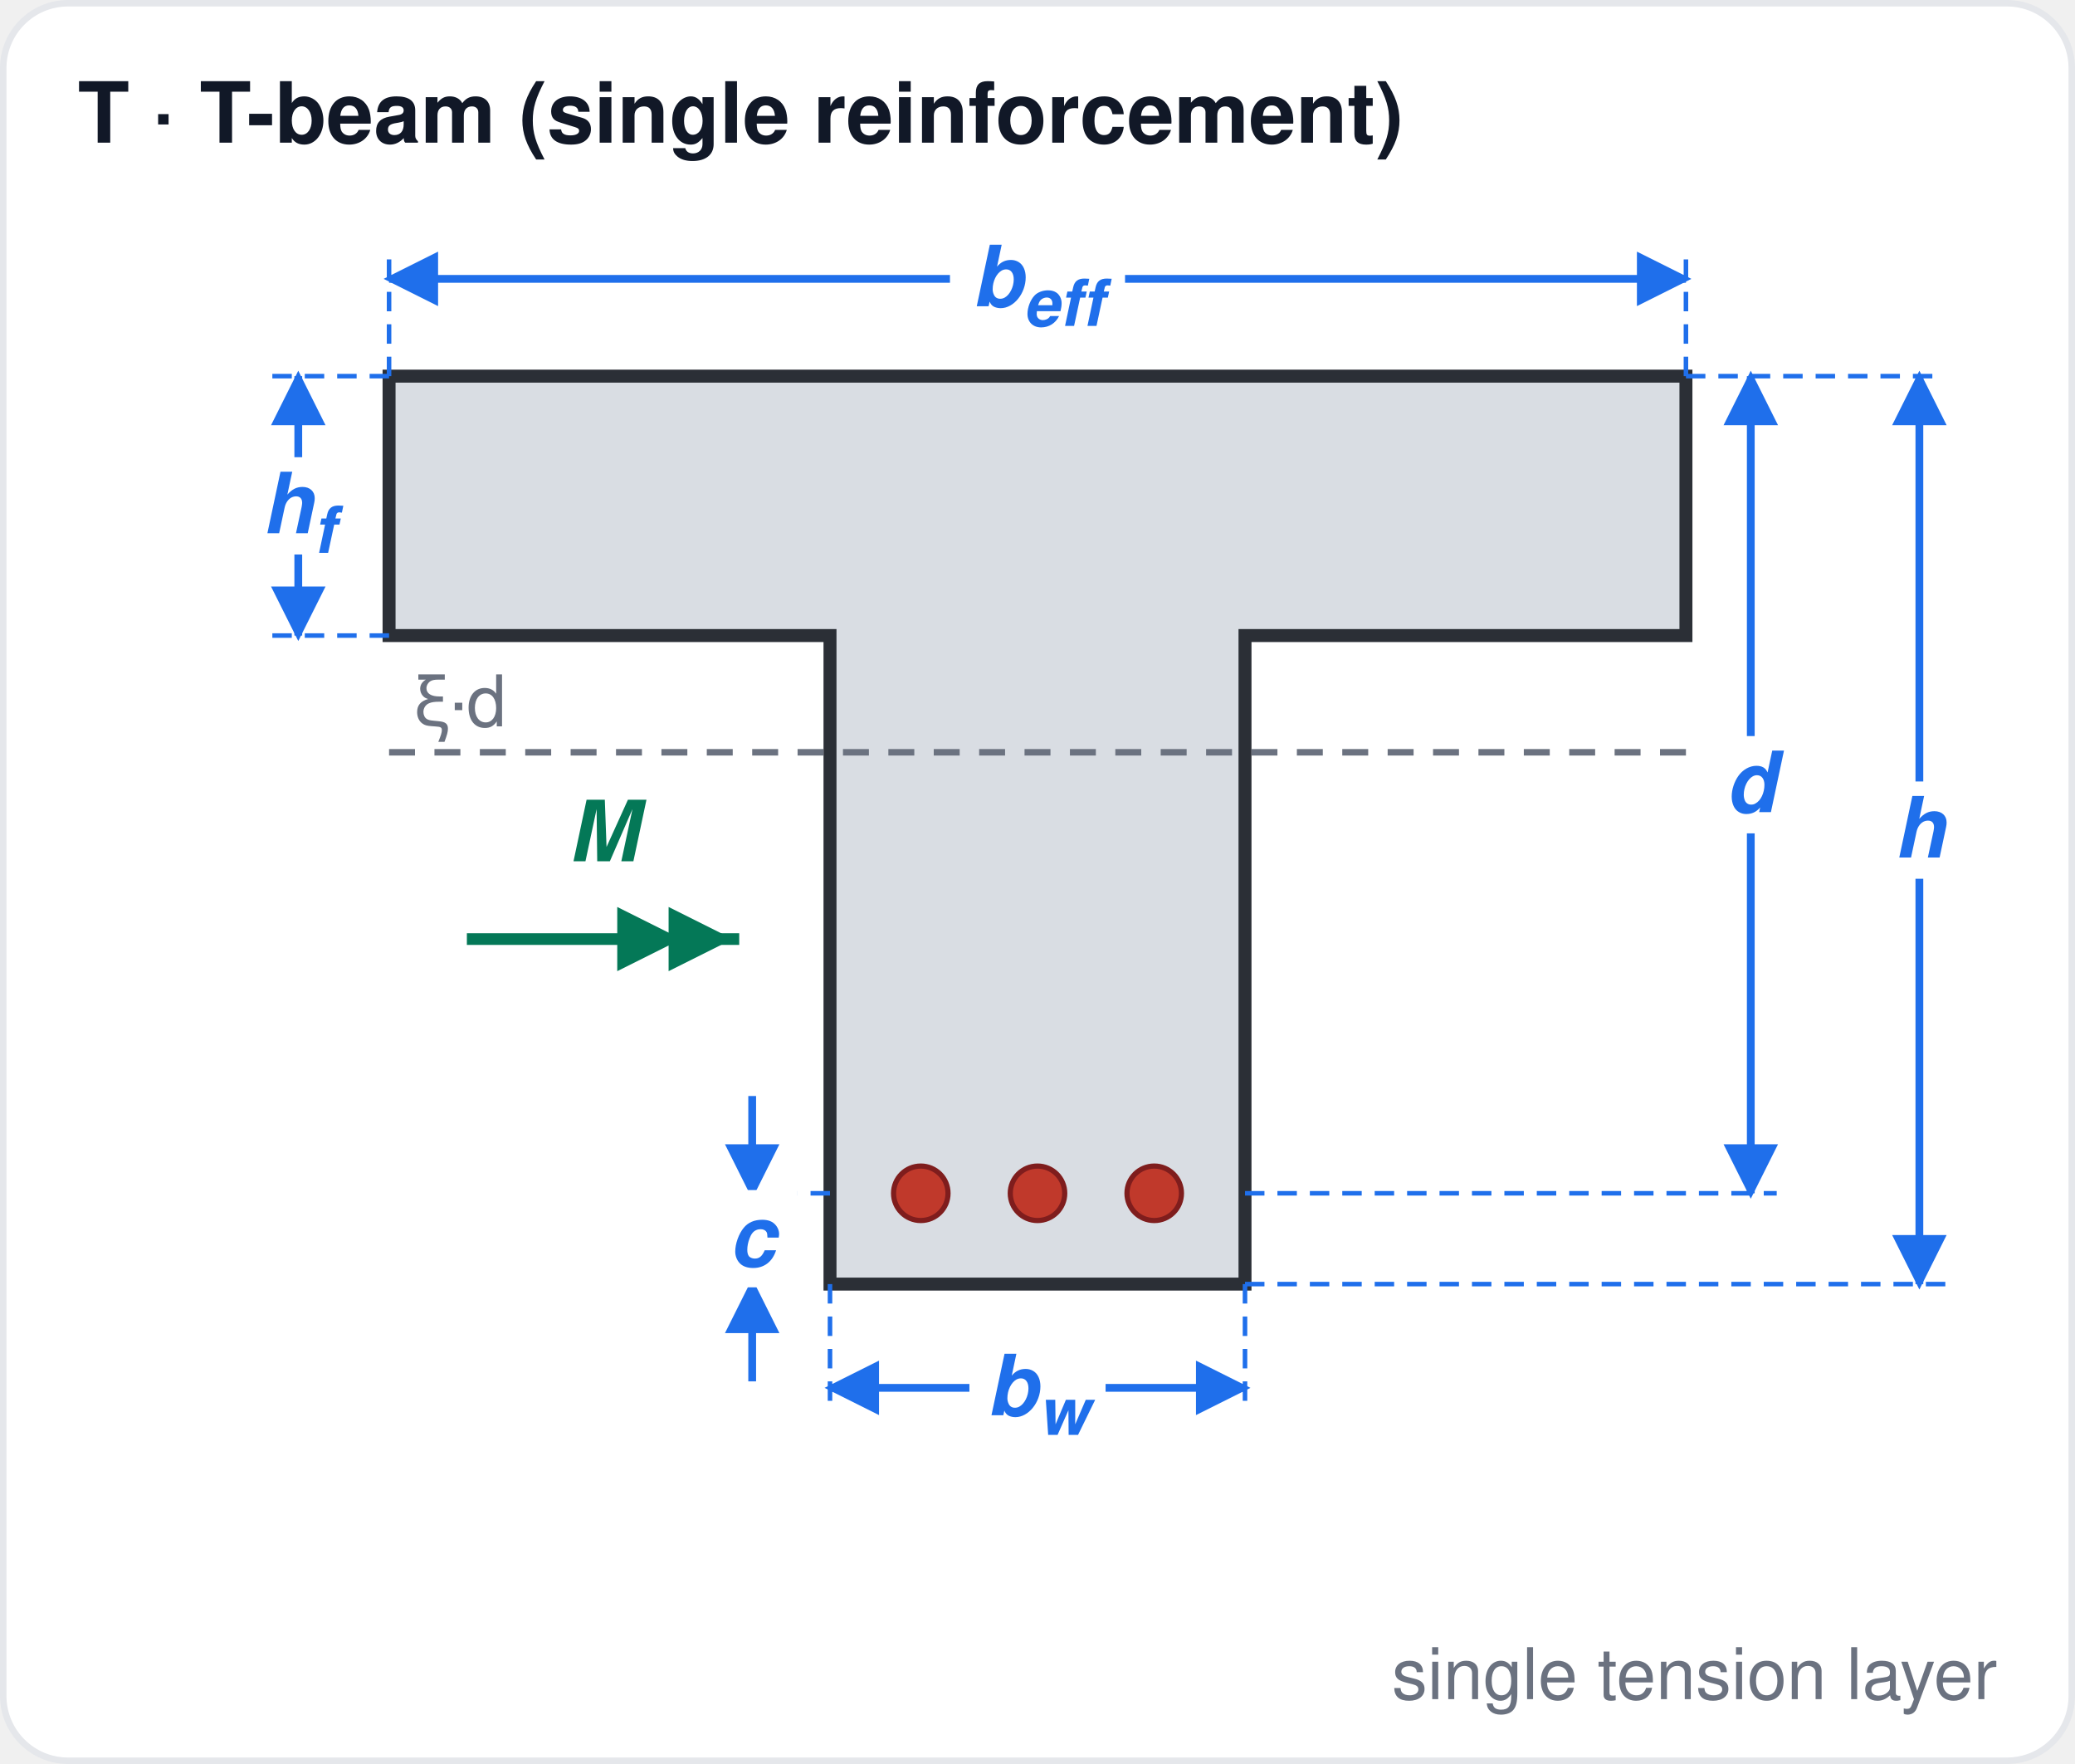
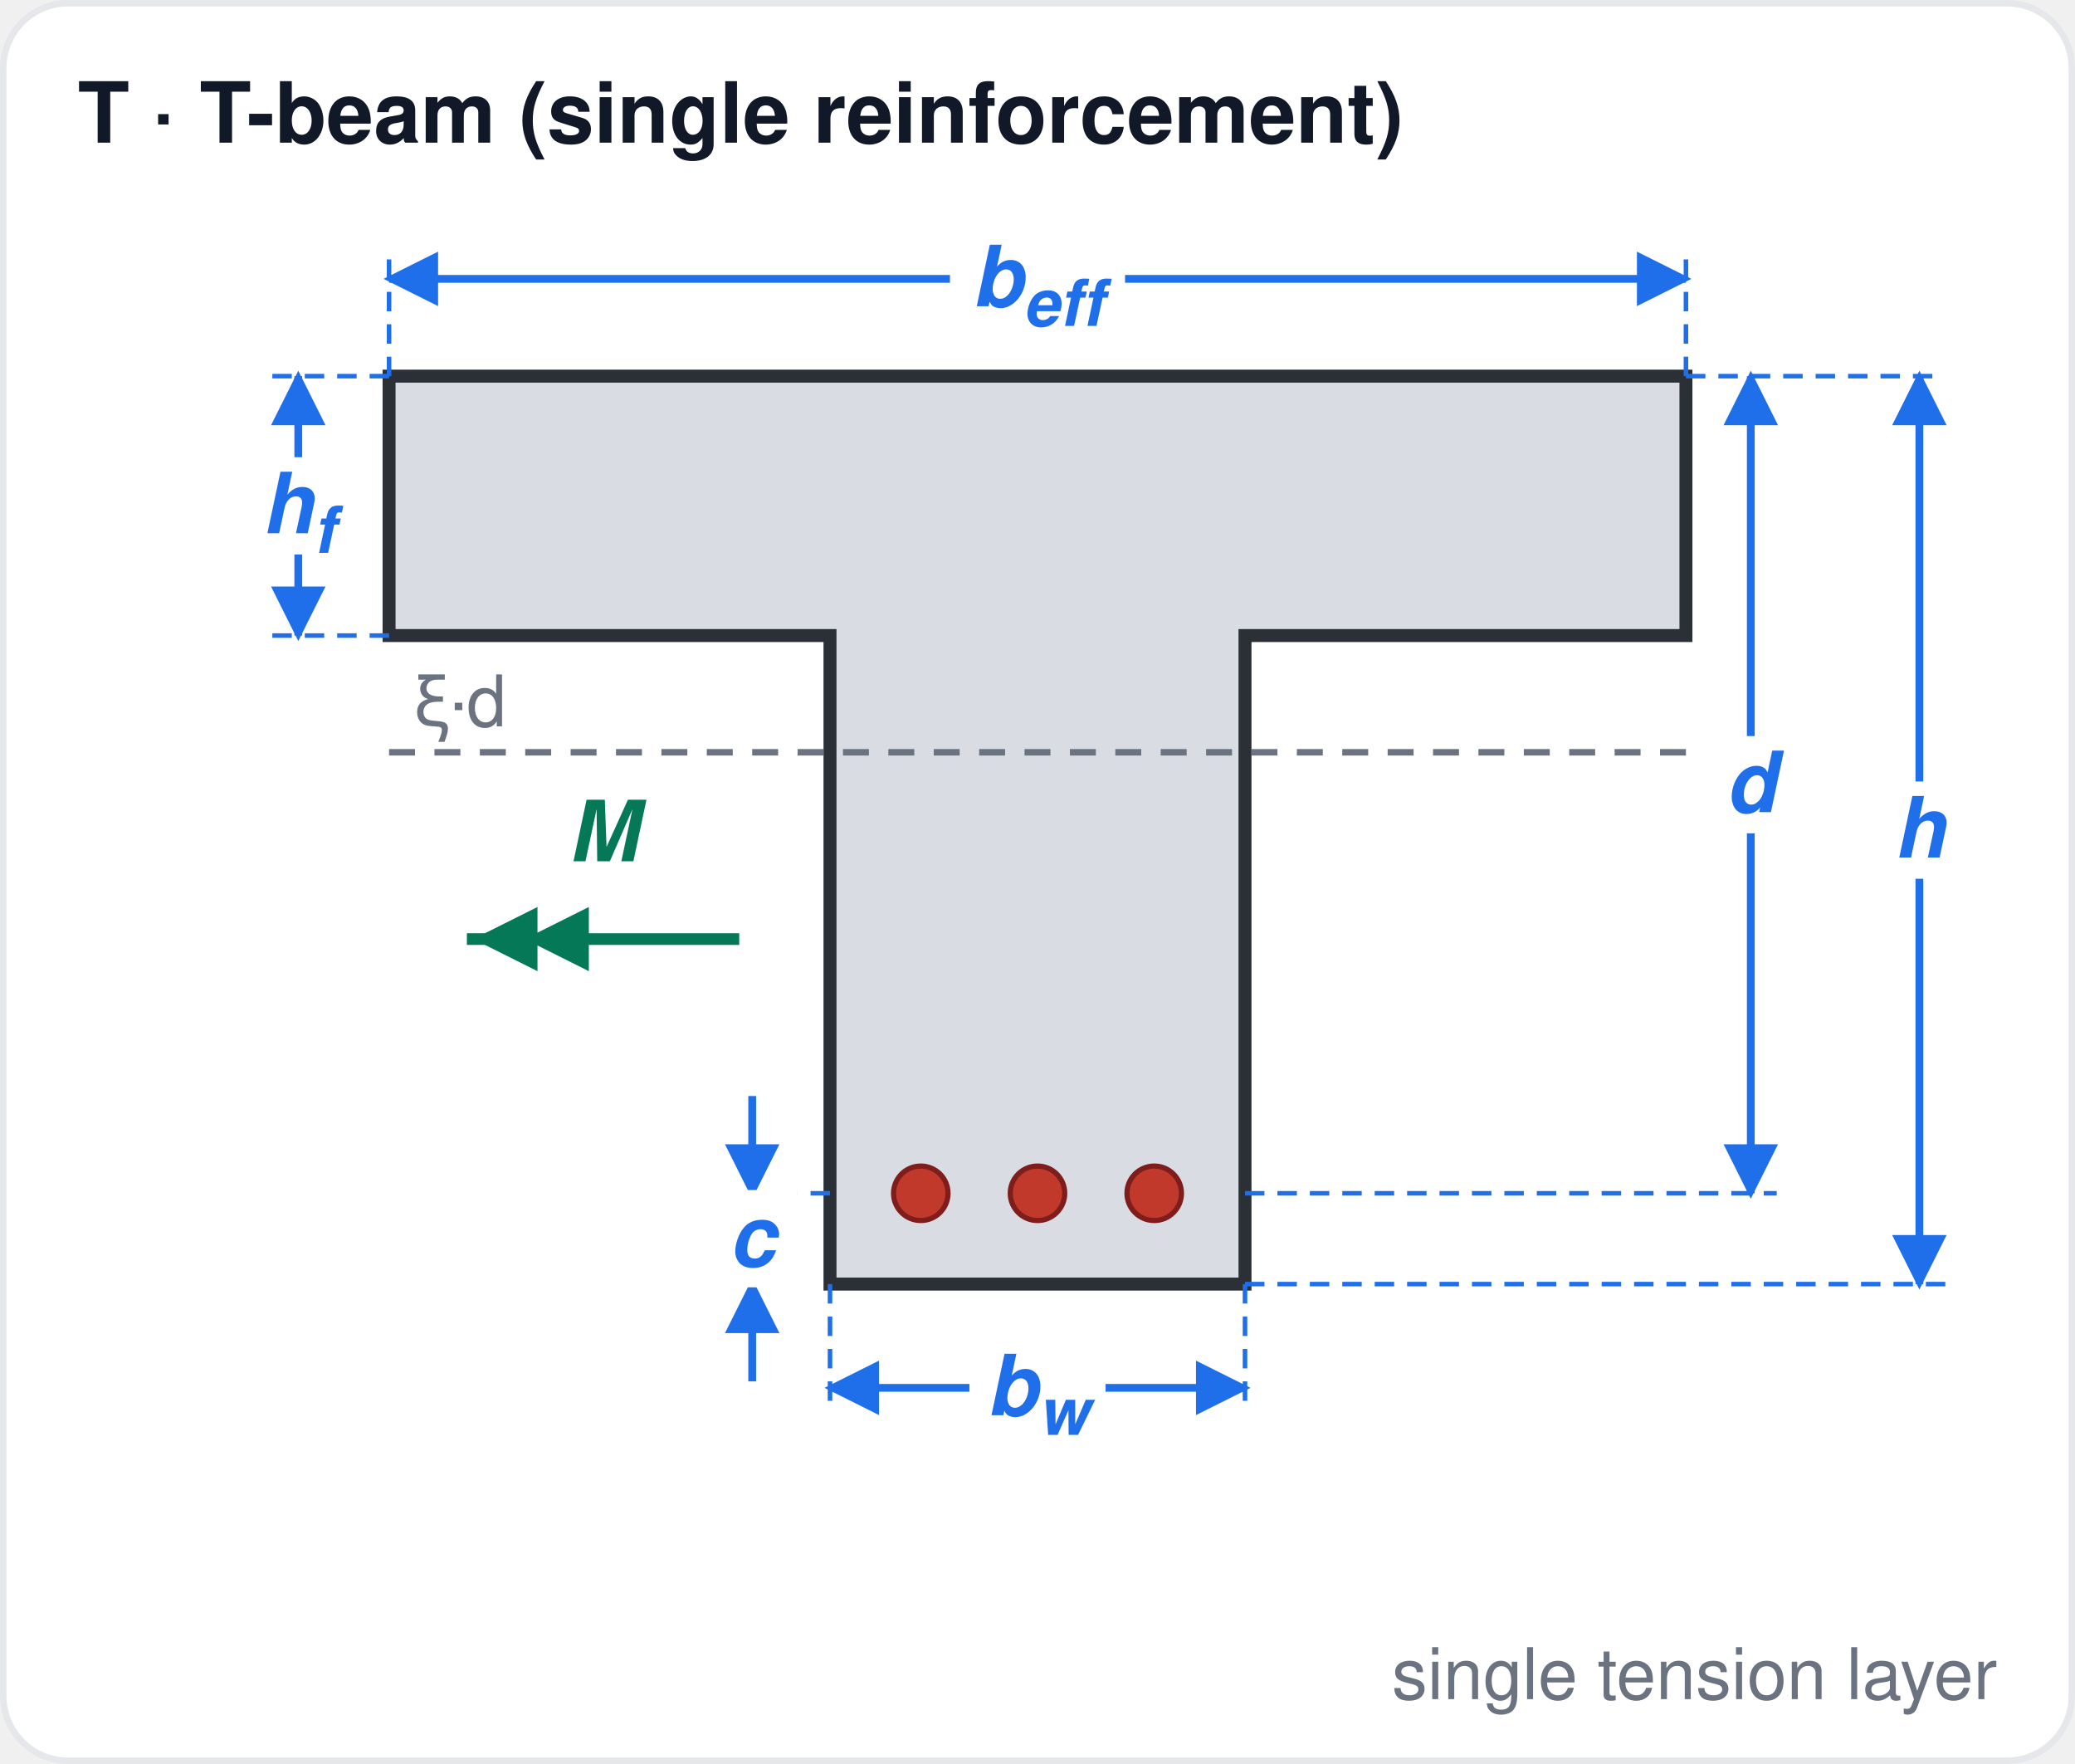
<svg xmlns="http://www.w3.org/2000/svg" width="320" height="272" viewBox="0 0 320 272" font-family="Helvetica, Arial, sans-serif" font-size="13">
  <rect x="0.5" y="0.5" width="319" height="271" rx="10" fill="#ffffff" stroke="#e5e7eb" />
  <defs>
    <marker id="a" viewBox="0 0 10 10" refX="9" refY="5" markerWidth="7" markerHeight="7" orient="auto-start-reverse">
      <path d="M0,0 L10,5 L0,10 z" fill="#1f6feb" />
    </marker>
    <marker id="mm" viewBox="0 0 20 10" refX="19" refY="5" markerWidth="11" markerHeight="5.5" orient="auto">
      <path d="M0,0 L10,5 L0,10 z M8,0 L18,5 L8,10 z" fill="#047857" />
    </marker>
    <marker id="m" viewBox="0 0 10 10" refX="9" refY="5" markerWidth="8" markerHeight="8" orient="auto-start-reverse">
      <path d="M0,0 L10,5 L0,10 z" fill="#6b7280" />
    </marker>
  </defs>
  <path d="M60.0,58 H260.0 V98 H192.0 V198 H128.0 V98 H60.0 Z" fill="#d9dde3" stroke="#2b2f36" stroke-width="2" />
  <circle cx="142.0" cy="184.0" r="4.2" fill="#c0392b" stroke="#7f1d1d" stroke-width="0.8" />
  <circle cx="160.0" cy="184.0" r="4.2" fill="#c0392b" stroke="#7f1d1d" stroke-width="0.8" />
  <circle cx="178.0" cy="184.0" r="4.2" fill="#c0392b" stroke="#7f1d1d" stroke-width="0.8" />
-   <line x1="72.0" y1="144.8" x2="114.0" y2="144.8" stroke="#047857" stroke-width="1.8" marker-end="url(#mm)" />
+   <line x1="114.0" y1="144.8" x2="72.0" y2="144.8" stroke="#047857" stroke-width="1.8" marker-end="url(#mm)" />
  <text x="93.0" y="132.8" fill="#047857" font-weight="bold" font-style="italic" text-anchor="middle">M</text>
  <line x1="60.0" y1="58" x2="60.0" y2="38" stroke="#1f6feb" stroke-width="0.7" stroke-dasharray="3,2" />
  <line x1="260.0" y1="58" x2="260.0" y2="38" stroke="#1f6feb" stroke-width="0.7" stroke-dasharray="3,2" />
  <line x1="60.0" y1="43" x2="260.0" y2="43" stroke="#1f6feb" stroke-width="1.2" marker-start="url(#a)" marker-end="url(#a)" />
  <rect x="146.5" y="35.5" width="27" height="15" fill="#ffffff" />
  <text x="160.0" y="43.0" dominant-baseline="central" fill="#1f6feb" text-anchor="middle" font-style="italic" font-weight="bold">b<tspan font-size="10" dy="4">eff</tspan>
  </text>
  <line x1="128.0" y1="198" x2="128.0" y2="218" stroke="#1f6feb" stroke-width="0.7" stroke-dasharray="3,2" />
  <line x1="192.0" y1="198" x2="192.0" y2="218" stroke="#1f6feb" stroke-width="0.7" stroke-dasharray="3,2" />
  <line x1="128.0" y1="214" x2="192.0" y2="214" stroke="#1f6feb" stroke-width="1.2" marker-start="url(#a)" marker-end="url(#a)" />
  <rect x="149.5" y="206.5" width="21" height="15" fill="#ffffff" />
  <text x="160.0" y="214.0" dominant-baseline="central" fill="#1f6feb" text-anchor="middle" font-style="italic" font-weight="bold">b<tspan font-size="10" dy="4">w</tspan>
  </text>
  <line x1="60.0" y1="58" x2="40.0" y2="58" stroke="#1f6feb" stroke-width="0.7" stroke-dasharray="3,2" />
  <line x1="60.0" y1="98" x2="40.0" y2="98" stroke="#1f6feb" stroke-width="0.7" stroke-dasharray="3,2" />
  <line x1="46.0" y1="58" x2="46.0" y2="98" stroke="#1f6feb" stroke-width="1.2" marker-start="url(#a)" marker-end="url(#a)" />
  <rect x="35.5" y="70.5" width="21" height="15" fill="#ffffff" />
  <text x="46.0" y="78.0" dominant-baseline="central" fill="#1f6feb" text-anchor="middle" font-style="italic" font-weight="bold">h<tspan font-size="10" dy="4">f</tspan>
  </text>
  <line x1="192.0" y1="198" x2="300.0" y2="198" stroke="#1f6feb" stroke-width="0.7" stroke-dasharray="3,2" />
  <line x1="260.0" y1="58" x2="300.0" y2="58" stroke="#1f6feb" stroke-width="0.7" stroke-dasharray="3,2" />
  <line x1="296.0" y1="58" x2="296.0" y2="198" stroke="#1f6feb" stroke-width="1.2" marker-start="url(#a)" marker-end="url(#a)" />
  <rect x="289.0" y="120.5" width="14" height="15" fill="#ffffff" />
  <text x="296.0" y="128.0" dominant-baseline="central" fill="#1f6feb" text-anchor="middle" font-style="italic" font-weight="bold">h</text>
  <line x1="192.0" y1="184" x2="274.0" y2="184" stroke="#1f6feb" stroke-width="0.7" stroke-dasharray="3,2" />
  <line x1="270.0" y1="58" x2="270.0" y2="184" stroke="#1f6feb" stroke-width="1.2" marker-start="url(#a)" marker-end="url(#a)" />
  <rect x="263.0" y="113.5" width="14" height="15" fill="#ffffff" />
  <text x="270.0" y="121.0" dominant-baseline="central" fill="#1f6feb" text-anchor="middle" font-style="italic" font-weight="bold">d</text>
  <line x1="128.0" y1="184" x2="110.0" y2="184" stroke="#1f6feb" stroke-width="0.7" stroke-dasharray="3,2" />
  <line x1="116.0" y1="169.0" x2="116.0" y2="184.0" stroke="#1f6feb" stroke-width="1.2" marker-end="url(#a)" />
  <line x1="116.0" y1="213.0" x2="116.0" y2="198.0" stroke="#1f6feb" stroke-width="1.2" marker-end="url(#a)" />
  <line x1="116.0" y1="184.0" x2="116.0" y2="198.0" stroke="#1f6feb" stroke-width="1.2" />
  <rect x="109.0" y="183.5" width="14" height="15" fill="#ffffff" />
  <text x="116.0" y="191.0" dominant-baseline="central" fill="#1f6feb" text-anchor="middle" font-style="italic" font-weight="bold">c</text>
  <line x1="60.0" y1="116" x2="260.0" y2="116" stroke="#6b7280" stroke-dasharray="4,3" />
  <text x="64.0" y="112" fill="#6b7280" text-anchor="start" font-size="11" font-weight="normal">ξ·d</text>
  <text x="308" y="262" fill="#6b7280" text-anchor="end" font-size="11" font-weight="normal">single tension layer</text>
  <text x="12" y="22" fill="#111827" text-anchor="start" font-size="13" font-weight="bold">T · T-beam (single reinforcement)</text>
</svg>
